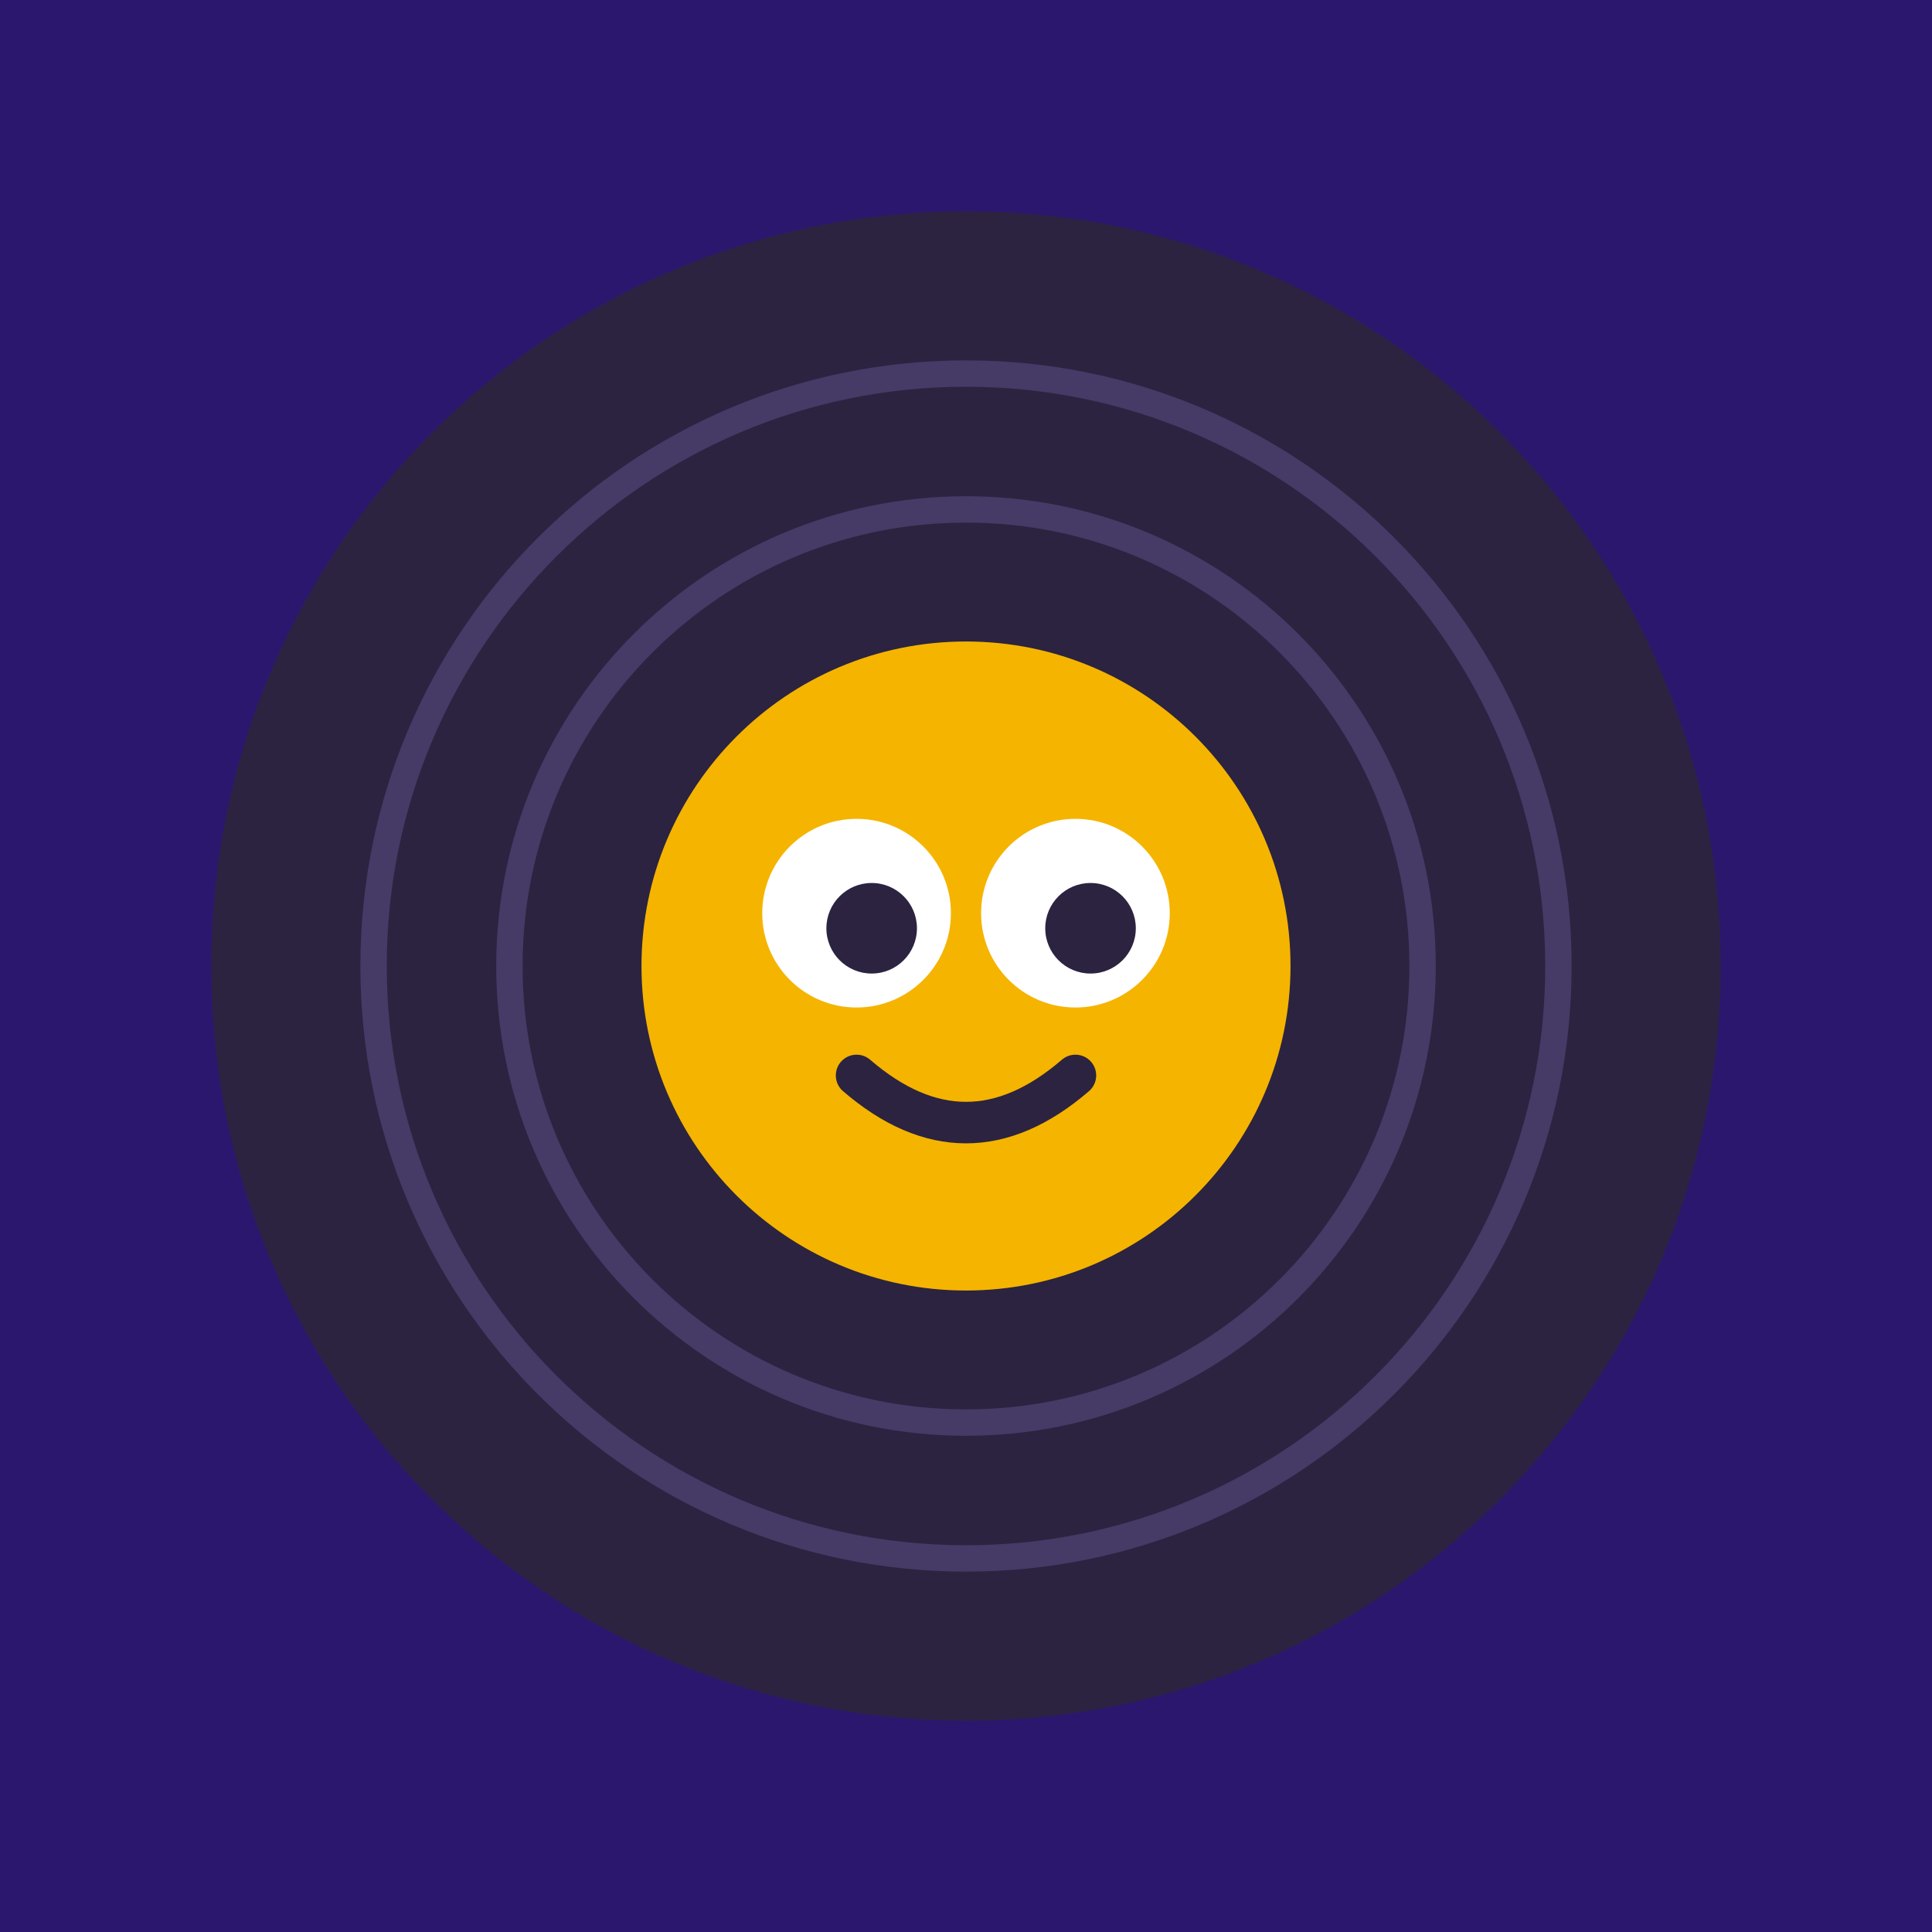
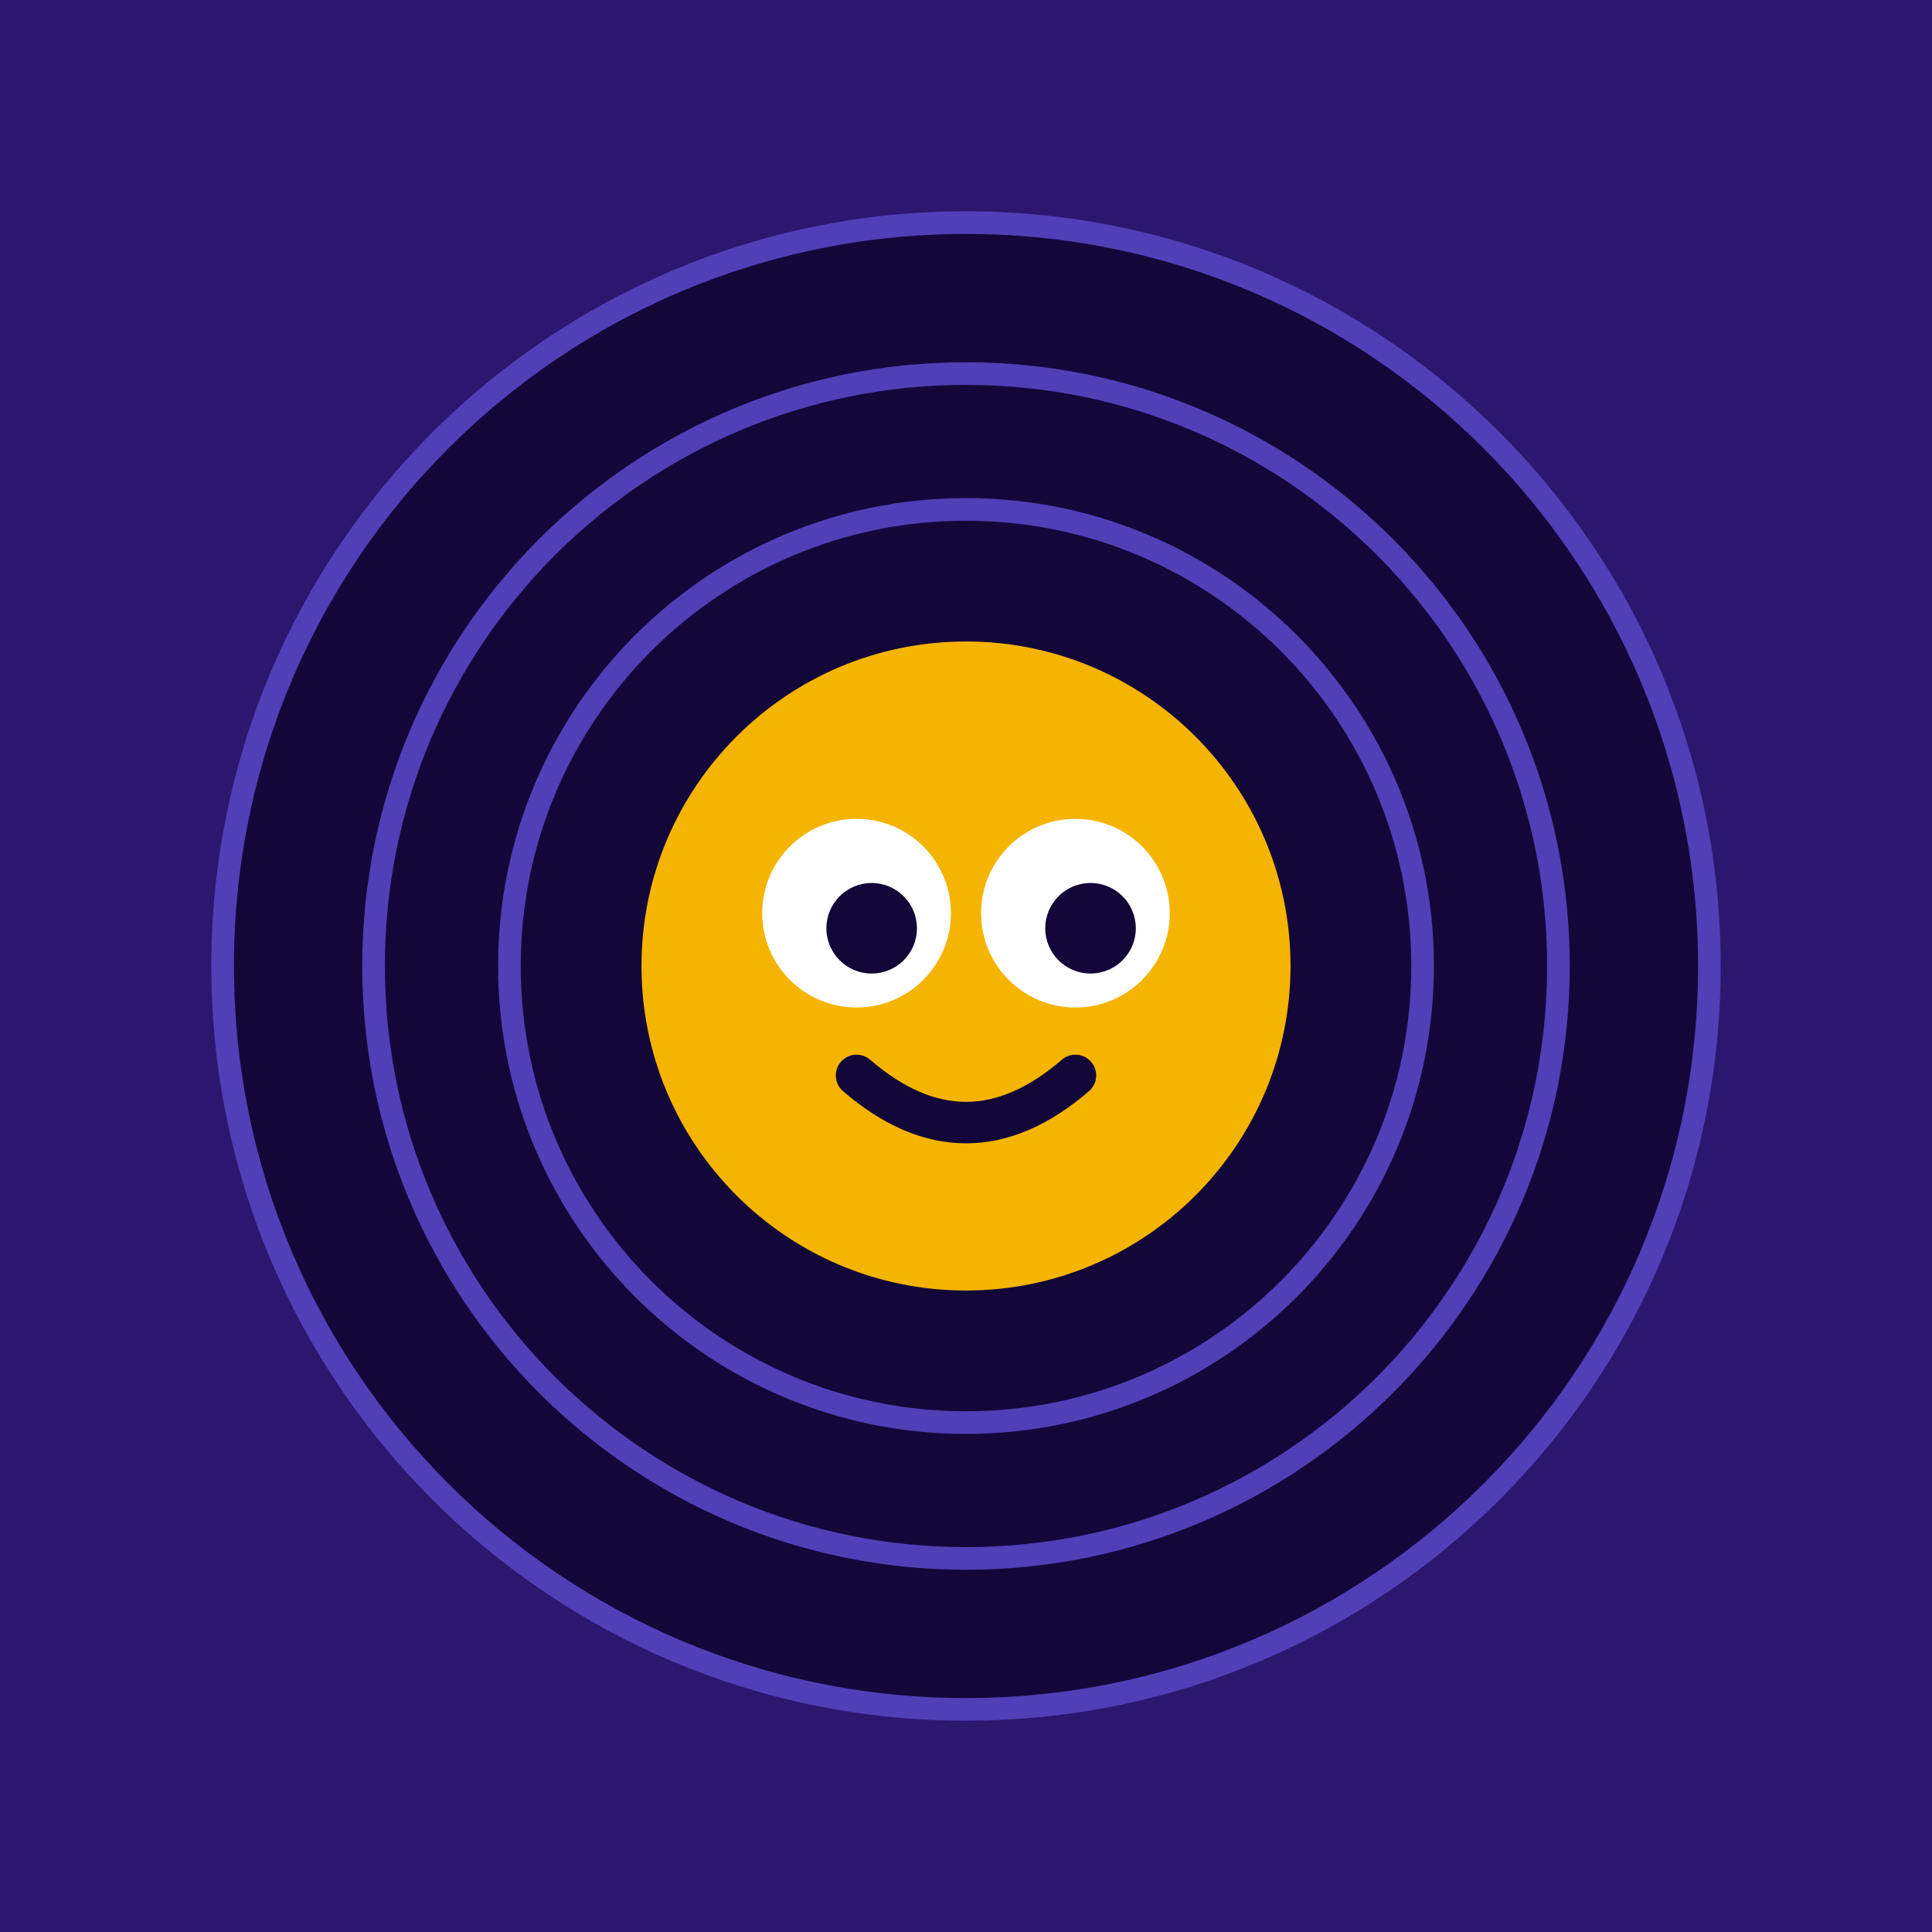
<svg xmlns="http://www.w3.org/2000/svg" viewBox="0 0 512 512">
  <rect width="512" height="512" fill="#2C176F" />
-   <circle cx="256" cy="256" r="200" fill="#2B2340" />
-   <circle cx="256" cy="256" r="157" fill="none" stroke="#463A66" stroke-width="7" />
-   <circle cx="256" cy="256" r="121" fill="none" stroke="#463A66" stroke-width="7" />
+   <circle cx="256" cy="256" r="197" fill="#130739" stroke="#503FB7" stroke-width="6" />
+   <circle cx="256" cy="256" r="157" fill="none" stroke="#503FB7" stroke-width="6" />
+   <circle cx="256" cy="256" r="121" fill="none" stroke="#503FB7" stroke-width="6" />
  <circle cx="256" cy="256" r="86" fill="#F5B400" />
  <circle cx="227" cy="242" r="25" fill="#FFFFFF" />
  <circle cx="285" cy="242" r="25" fill="#FFFFFF" />
-   <circle cx="231" cy="246" r="12" fill="#2B2340" />
-   <circle cx="289" cy="246" r="12" fill="#2B2340" />
-   <path d="M227 285 Q256 310 285 285" fill="none" stroke="#2B2340" stroke-width="11" stroke-linecap="round" />
+   <circle cx="231" cy="246" r="12" fill="#130739" />
+   <circle cx="289" cy="246" r="12" fill="#130739" />
+   <path d="M227 285 Q256 310 285 285" fill="none" stroke="#130739" stroke-width="11" stroke-linecap="round" />
</svg>
